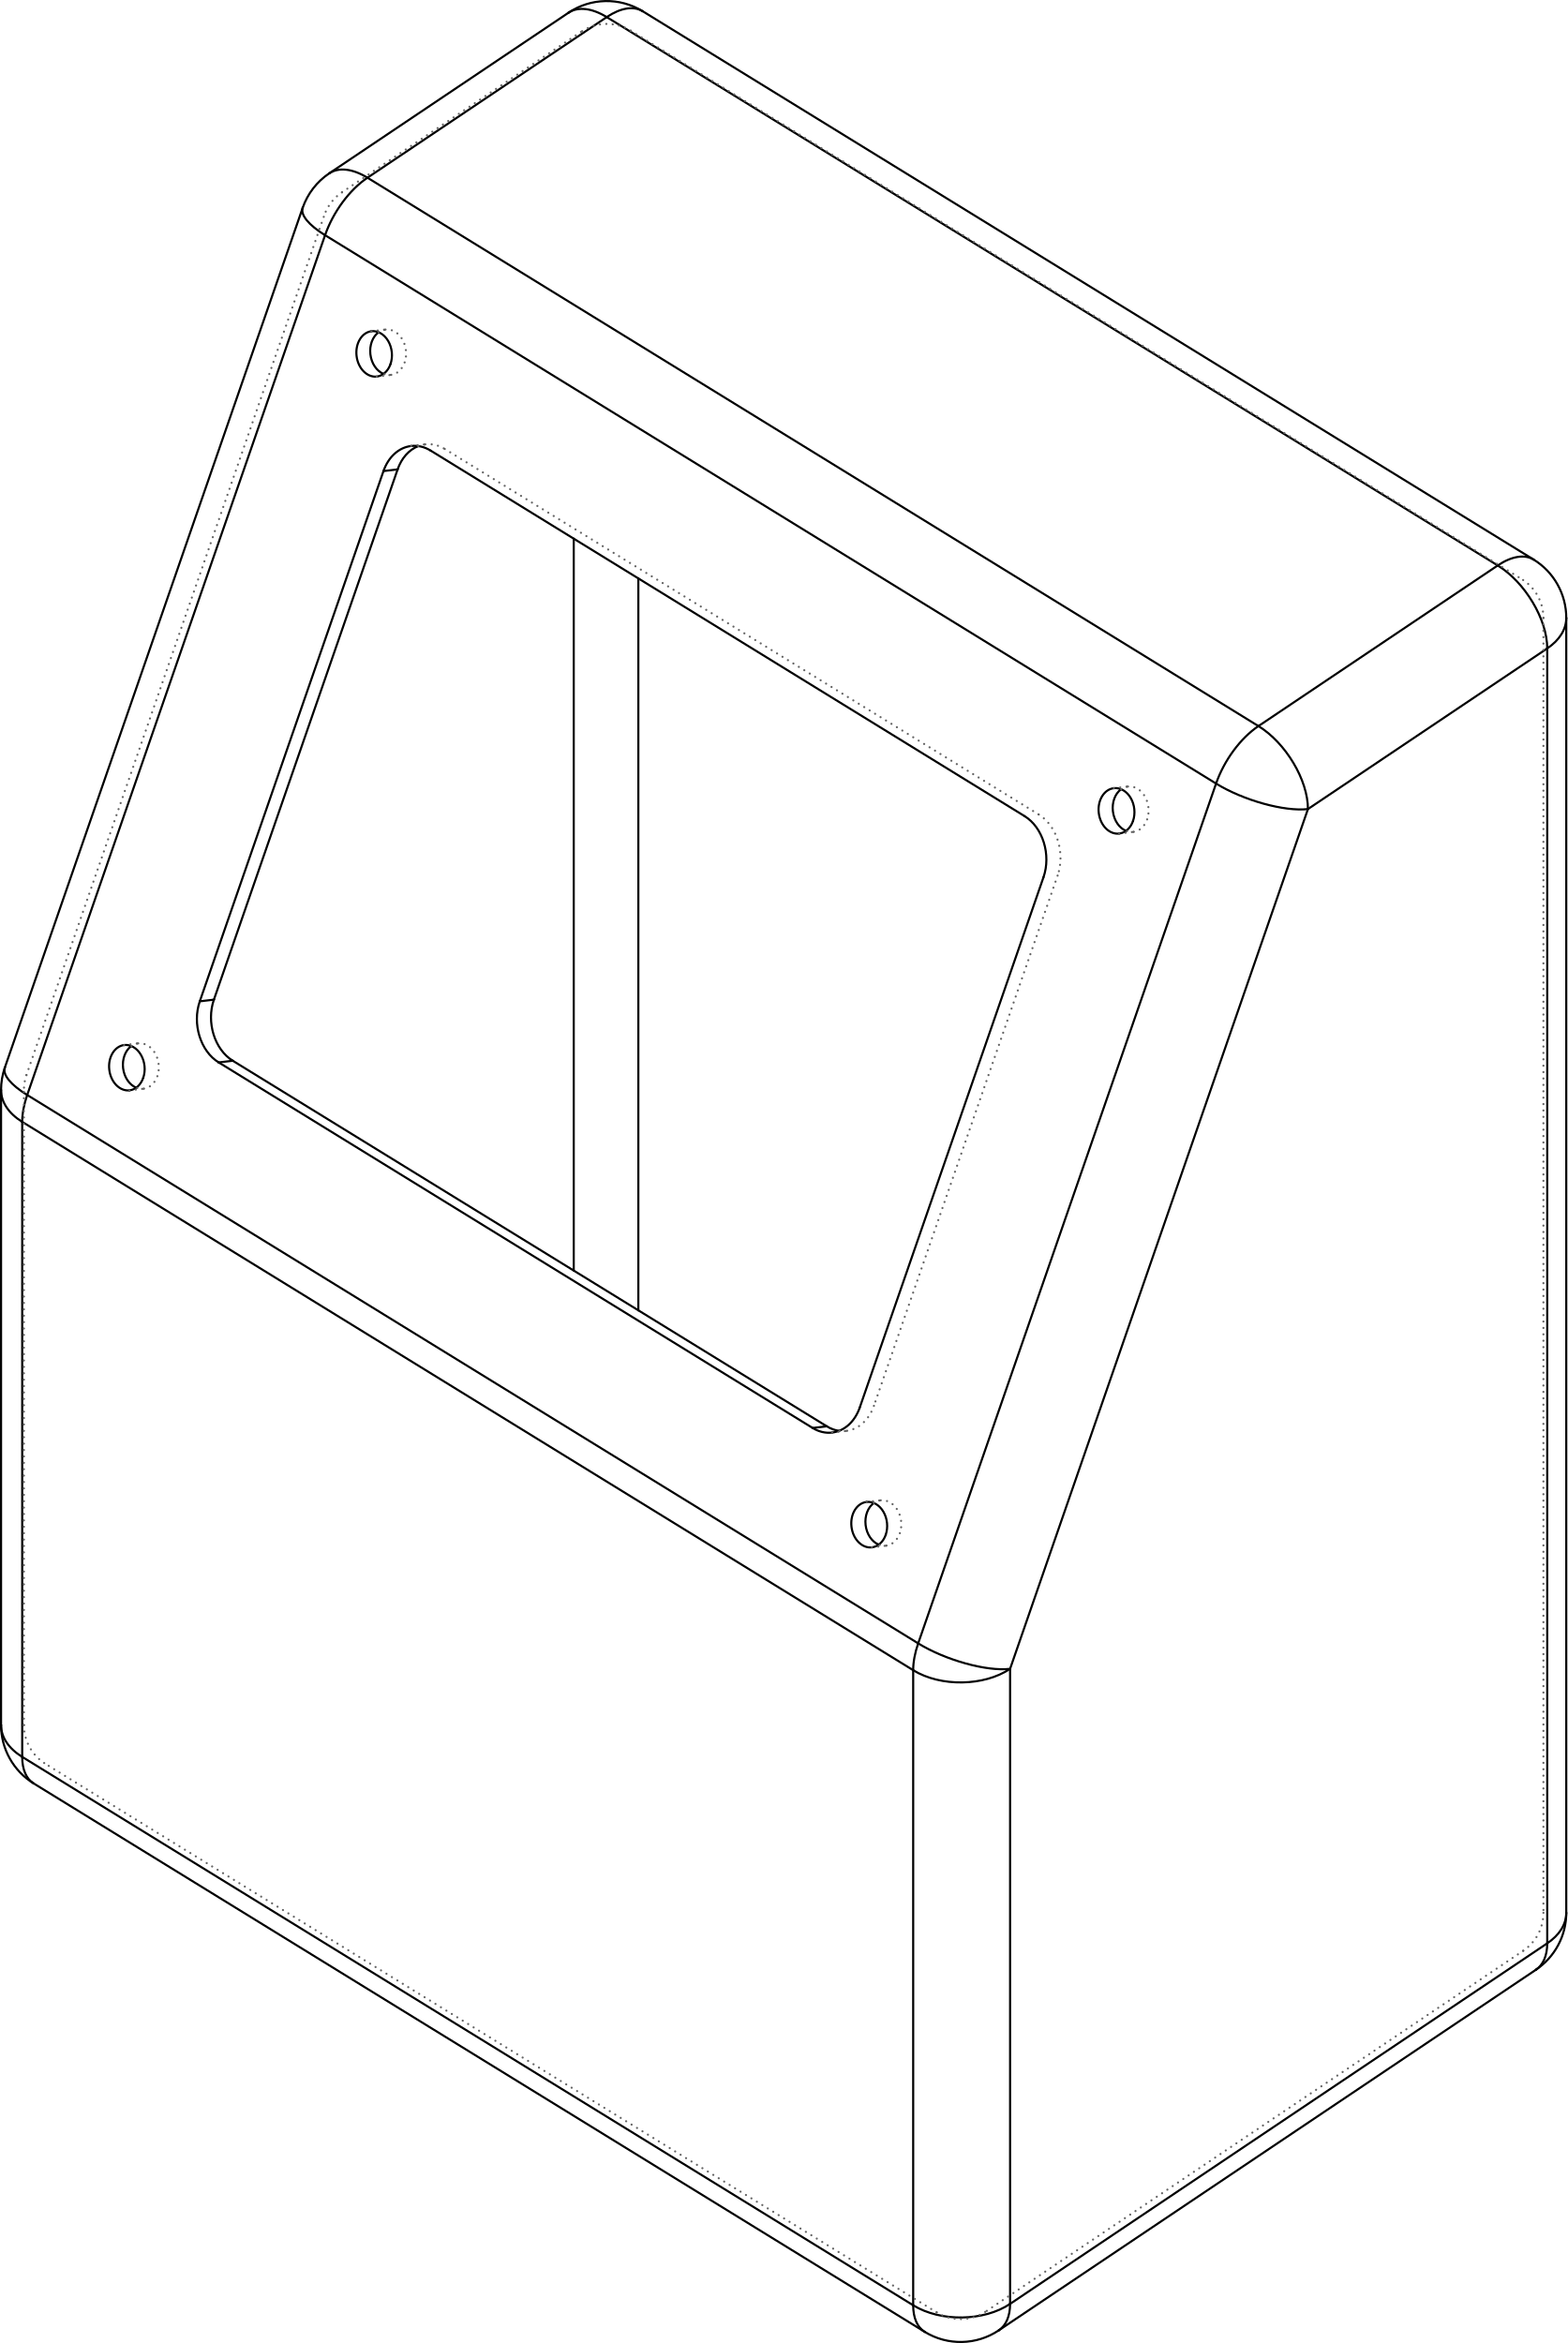
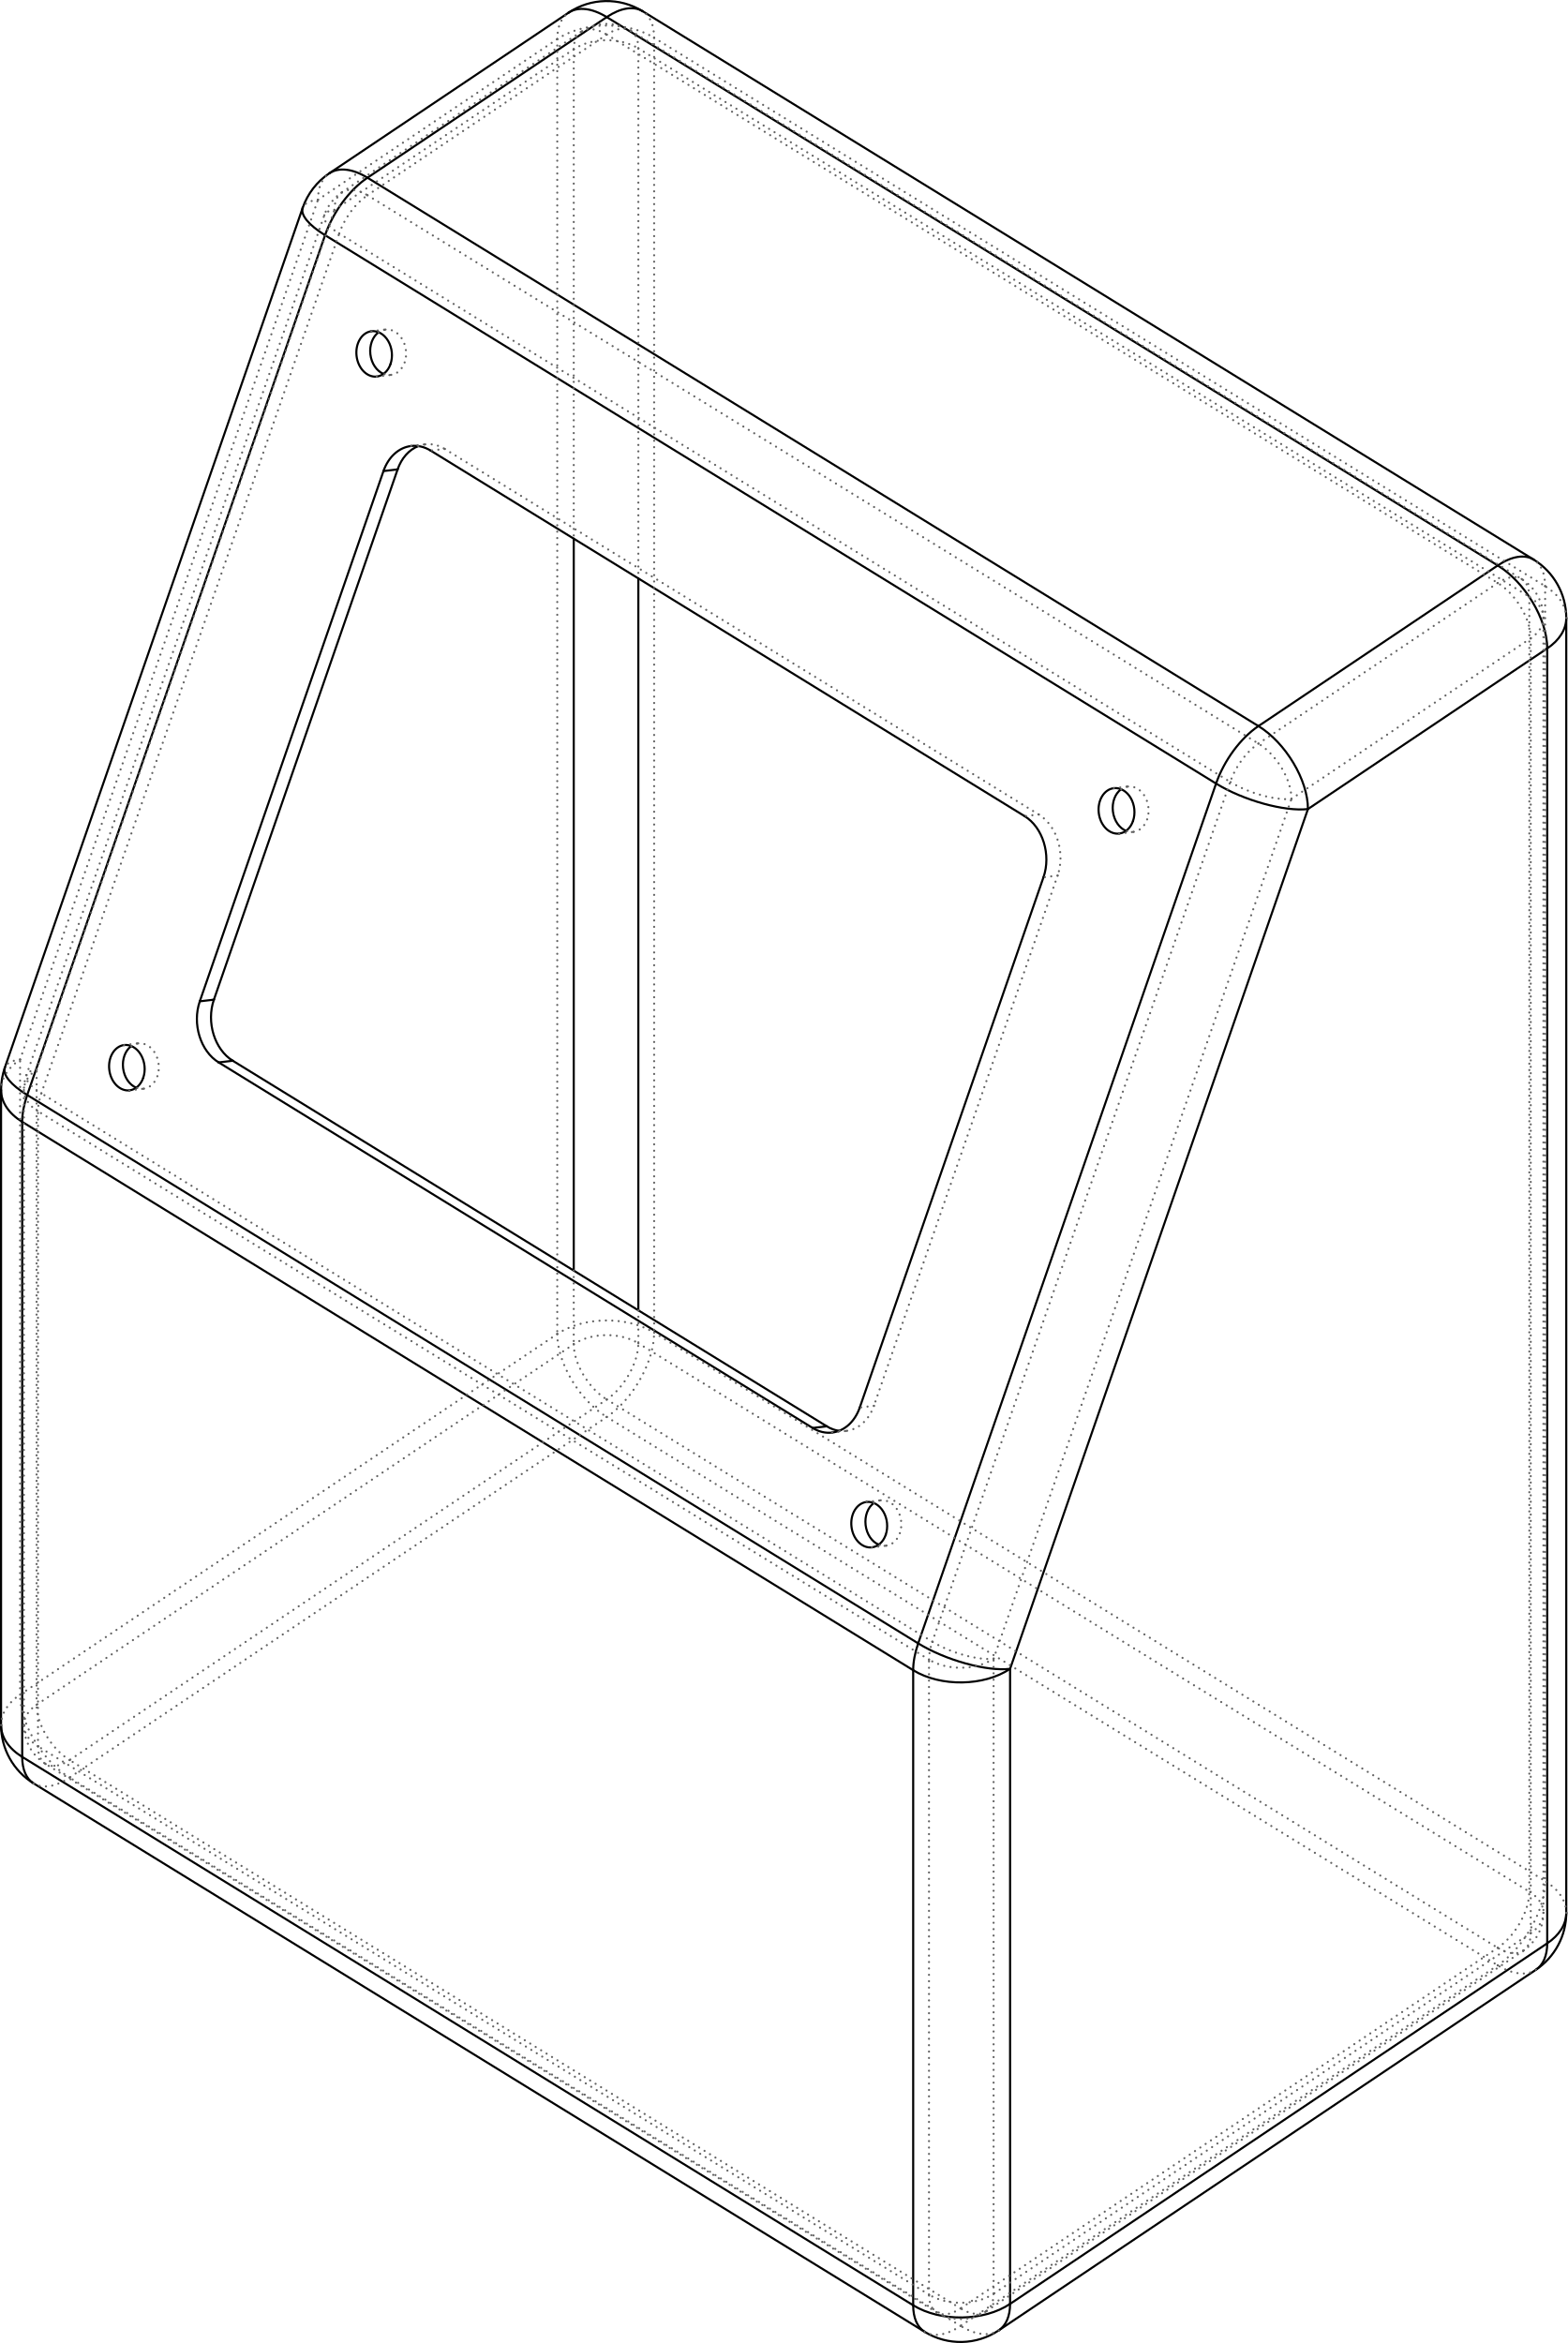
<svg xmlns="http://www.w3.org/2000/svg" width="66.951mm" height="100.09mm" viewBox="-36.454 -53.62 68.61 102.57" version="1.1">
  <g transform="scale(1,-1)" stroke-linecap="round">
    <g fill="none" stroke="rgb(0,0,0)" stroke-width="0.092" id="Visible">
      <path d="M -30.184,6.435 A 1.0,0.782 -83.299 0,0 -30.789,5.886" />
      <path d="M -30.789,5.886 A 1.0,0.782 -83.299 0,0 -31.023,7.872" />
      <path d="M -31.023,7.872 A 1.0,0.782 -83.299 0,0 -30.184,6.435" />
      <path d="M -19.359,37.683 A 1.0,0.782 -83.299 0,0 -19.964,37.134" />
      <path d="M -19.964,37.134 A 1,0.782 -83.299 0,0 -20.198,39.12" />
      <path d="M -20.198,39.12 A 1.0,0.782 -83.299 0,0 -19.359,37.683" />
      <path d="M 2.319,-13.57 A 1.0,0.782 -83.299 0,0 1.714,-14.119" />
      <path d="M 1.714,-14.119 A 1.0,0.782 -83.299 0,0 1.48,-12.132" />
      <path d="M 1.48,-12.132 A 1.0,0.782 -83.299 0,0 2.319,-13.57" />
      <path d="M -19.667,32.998 A 2.0,1.565 -83.299 0,0 -18.456,34.096" />
      <path d="M -18.456,34.096 A 2.0,1.565 -83.299 0,0 -17.604,33.895" />
      <line x1="-17.604" y1="33.895" x2="8.399" y2="17.891" />
      <path d="M 8.399,17.891 A 2.0,1.565 -83.299 0,0 9.225,15.216" />
      <line x1="9.225" y1="15.216" x2="1.183" y2="-7.996" />
      <path d="M 1.183,-7.996 A 2.0,1.565 -83.299 0,0 -0.028,-9.094" />
      <path d="M -0.028,-9.094 A 2.0,1.565 -83.299 0,0 -0.88,-8.893" />
      <line x1="-26.882" y1="7.111" x2="-0.88" y2="-8.893" />
      <path d="M -26.882,7.111 A 2.0,1.565 -83.299 0,0 -27.708,9.785" />
      <line x1="-19.667" y1="32.998" x2="-27.708" y2="9.785" />
      <path d="M 13.144,17.678 A 1.0,0.782 -83.299 0,0 12.539,17.129" />
      <path d="M 12.539,17.129 A 1.0,0.782 -83.299 0,0 12.305,19.116" />
      <path d="M 12.305,19.116 A 1.0,0.782 -83.299 0,0 13.144,17.678" />
      <path d="M -30.49,6.004 A 1.0,0.782 -83.299 0,0 -30.704,7.827" />
      <path d="M -19.665,37.252 A 1.0,0.782 -83.299 0,0 -19.879,39.075" />
      <path d="M 2.013,-14 A 1.0,0.782 -83.299 0,0 1.799,-12.178" />
      <path d="M -19.048,33.071 A 2.0,1.565 -83.299 0,0 -18.142,34.092" />
      <path d="M 0.277,-9.018 A 2.0,1.565 -83.299 0,0 -0.261,-8.82" />
      <line x1="-26.264" y1="7.183" x2="-0.261" y2="-8.82" />
      <path d="M -26.264,7.183 A 2.0,1.565 -83.299 0,0 -27.09,9.858" />
      <line x1="-19.048" y1="33.071" x2="-27.09" y2="9.858" />
      <path d="M 12.838,17.248 A 1.0,0.782 -83.299 0,0 12.624,19.07" />
      <path d="M 31.277,-31.453 A 3.0,1.66 -56.126 0,0 30.782,-32.61" />
      <line x1="31.277" y1="-31.453" x2="7.763" y2="-47.238" />
      <path d="M 7.763,-47.238 A 3.0,1.66 -56.126 0,0 7.268,-48.396" />
      <path d="M 4.023,-48.46 A 3.0,1.589 58.389 0,0 3.521,-47.298" />
      <path d="M -35.482,-23.292 A 3.0,1.589 -121.611 0,1 -34.98,-24.454" />
      <line x1="3.521" y1="-47.298" x2="-35.482" y2="-23.292" />
      <path d="M 31.277,-31.453 A 3.0,1.928 -2.0759619792676526e-15 0,1 32.11,-30.119" />
      <path d="M -35.482,-23.292 A 3.0,1.928 -180.0 0,0 -36.408,-21.899" />
      <line x1="31.277" y1="25.234" x2="31.277" y2="-31.453" />
      <line x1="7.763" y1="-47.238" x2="7.763" y2="-19.437" />
      <line x1="20.802" y1="18.202" x2="31.277" y2="25.234" />
      <line x1="7.763" y1="-19.437" x2="20.802" y2="18.202" />
      <path d="M 7.763,-47.238 A 3.0,1.928 180.0 0,0 3.521,-47.298" />
      <line x1="3.521" y1="-47.298" x2="3.521" y2="-19.497" />
      <line x1="-35.482" y1="-23.292" x2="-35.482" y2="4.509" />
      <line x1="3.521" y1="-19.497" x2="-35.482" y2="4.509" />
      <path d="M 31.277,25.234 A 3.0,1.928 0.0 0,1 32.11,26.568" />
      <path d="M -8.321,53.128 A 3.0,1.589 -121.611 0,1 -9.894,52.872" />
      <path d="M 30.682,29.123 A 3.0,1.589 -121.611 0,1 29.11,28.866" />
      <line x1="-9.894" y1="52.872" x2="29.11" y2="28.866" />
      <path d="M -36.408,5.902 A 3.0,1.928 5.397501146095901e-14 0,1 -35.482,4.509" />
      <path d="M -22.04,46.032 A 3.0,1.66 -56.126 0,0 -20.368,45.84" />
      <line x1="-20.368" y1="45.84" x2="-9.894" y2="52.872" />
      <path d="M -11.566,53.064 A 3.0,1.66 -56.126 0,0 -9.894,52.872" />
      <path d="M -36.242,6.884 A 3.0,0.982 -19.107 0,1 -35.263,5.684" />
      <line x1="-35.263" y1="5.684" x2="-22.224" y2="43.324" />
      <path d="M -23.203,44.524 A 3.0,0.982 -19.107 0,1 -22.224,43.324" />
      <path d="M 7.763,-19.437 A 3.0,1.928 180.0 0,0 3.521,-19.497" />
      <path d="M 20.802,18.202 A 3.0,1.66 123.874 0,1 18.635,21.834" />
      <line x1="18.635" y1="21.834" x2="29.11" y2="28.866" />
      <path d="M 31.277,25.234 A 3.0,1.66 123.874 0,1 29.11,28.866" />
      <path d="M 7.763,-19.437 A 3.0,0.982 160.893 0,0 3.74,-18.322" />
      <line x1="3.74" y1="-18.322" x2="16.78" y2="19.318" />
      <path d="M 20.802,18.202 A 3.0,0.982 160.893 0,0 16.78,19.318" />
      <path d="M 3.521,-19.497 A 3.0,1.589 58.389 0,0 3.74,-18.322" />
      <path d="M -35.263,5.684 A 3.0,1.589 -121.611 0,1 -35.482,4.509" />
      <line x1="3.74" y1="-18.322" x2="-35.263" y2="5.684" />
      <line x1="-20.368" y1="45.84" x2="18.635" y2="21.834" />
      <path d="M -22.224,43.324 A 3.0,1.589 58.389 0,0 -20.368,45.84" />
      <line x1="-22.224" y1="43.324" x2="16.78" y2="19.318" />
      <path d="M 18.635,21.834 A 3.0,1.589 -121.611 0,1 16.78,19.318" />
      <line x1="-19.048" y1="33.071" x2="-19.667" y2="32.998" />
      <line x1="-0.261" y1="-8.82" x2="-0.88" y2="-8.893" />
      <line x1="-26.264" y1="7.183" x2="-26.882" y2="7.111" />
      <line x1="-27.09" y1="9.858" x2="-27.708" y2="9.785" />
      <line x1="-11.338" y1="30.038" x2="-11.338" y2="-2.003" />
      <line x1="-8.51" y1="28.298" x2="-8.51" y2="-3.743" />
      <line x1="30.782" y1="-32.61" x2="7.268" y2="-48.396" />
      <line x1="4.023" y1="-48.46" x2="-34.98" y2="-24.454" />
      <path d="M 30.782,-32.61 A 3.0,3.0 1.2182217428360774e-15 0,1 32.11,-30.119" />
      <path d="M -36.408,-21.899 A 3.0,3.0 1.2182217428360774e-15 0,1 -34.98,-24.454" />
      <path d="M 4.023,-48.46 A 3.0,3.0 -5.616998167135672e-15 0,1 7.268,-48.396" />
      <line x1="32.11" y1="26.568" x2="32.11" y2="-30.119" />
      <line x1="-8.321" y1="53.128" x2="30.682" y2="29.123" />
      <line x1="-36.408" y1="-21.899" x2="-36.408" y2="5.902" />
      <line x1="-22.04" y1="46.032" x2="-11.566" y2="53.064" />
      <line x1="-36.242" y1="6.884" x2="-23.203" y2="44.524" />
      <path d="M -8.321,53.128 A 3.0,3.0 123.874 0,1 -11.566,53.064" />
      <path d="M 32.11,26.568 A 3.0,3.0 123.874 0,1 30.682,29.123" />
      <path d="M -36.242,6.884 A 3.0,3.0 -83.299 0,1 -36.408,5.902" />
      <path d="M -22.04,46.032 A 3.0,3.0 -83.299 0,1 -23.203,44.524" />
    </g>
    <g fill="none" stroke="rgb(99,99,99)" stroke-width="0.092" id="Hidden" stroke-dasharray="0.002 0.278">
      <path d="M -29.565,6.507 A 1.0,0.782 -83.299 0,0 -30.171,5.959" />
      <path d="M -30.171,5.959 A 1.0,0.782 -83.299 0,0 -30.49,6.004" />
      <path d="M -30.704,7.827 A 1.0,0.782 -83.299 0,0 -30.404,7.945" />
      <path d="M -30.404,7.945 A 1.0,0.782 -83.299 0,0 -29.565,6.507" />
      <path d="M -18.74,37.755 A 1.0,0.782 -83.299 0,0 -19.346,37.207" />
      <path d="M -19.346,37.207 A 1.0,0.782 -83.299 0,0 -19.665,37.252" />
      <path d="M -19.879,39.075 A 1.0,0.782 -83.299 0,0 -19.579,39.193" />
      <path d="M -19.579,39.193 A 1.0,0.782 -83.299 0,0 -18.74,37.755" />
      <path d="M 2.938,-13.497 A 1.0,0.782 -83.299 0,0 2.332,-14.046" />
      <path d="M 2.332,-14.046 A 1.0,0.782 -83.299 0,0 2.013,-14" />
      <path d="M 1.799,-12.178 A 1.0,0.782 -83.299 0,0 2.099,-12.06" />
      <path d="M 2.099,-12.06 A 1.0,0.782 -83.299 0,0 2.938,-13.497" />
      <path d="M -18.142,34.092 A 2.0,1.565 -83.299 0,0 -17.837,34.168" />
      <path d="M -17.837,34.168 A 2.0,1.565 -83.299 0,0 -16.985,33.967" />
      <line x1="-16.985" y1="33.967" x2="9.017" y2="17.964" />
      <path d="M 9.017,17.964 A 2.0,1.565 -83.299 0,0 9.843,15.289" />
      <line x1="9.843" y1="15.289" x2="1.802" y2="-7.924" />
      <path d="M 1.802,-7.924 A 2.0,1.565 -83.299 0,0 0.59,-9.021" />
      <path d="M 0.59,-9.021 A 2.0,1.565 -83.299 0,0 0.277,-9.018" />
      <path d="M 13.763,17.751 A 1.0,0.782 -83.299 0,0 13.157,17.202" />
      <path d="M 13.157,17.202 A 1.0,0.782 -83.299 0,0 12.838,17.248" />
      <path d="M 12.624,19.07 A 1.0,0.782 -83.299 0,0 12.924,19.188" />
      <path d="M 12.924,19.188 A 1.0,0.782 -83.299 0,0 13.763,17.751" />
      <line x1="-30.789" y1="5.886" x2="-30.171" y2="5.959" />
      <line x1="-31.023" y1="7.872" x2="-30.404" y2="7.945" />
      <line x1="-19.964" y1="37.134" x2="-19.346" y2="37.207" />
      <line x1="-20.198" y1="39.12" x2="-19.579" y2="39.193" />
      <line x1="1.714" y1="-14.119" x2="2.332" y2="-14.046" />
      <line x1="1.48" y1="-12.132" x2="2.099" y2="-12.06" />
      <line x1="-18.456" y1="34.096" x2="-17.837" y2="34.168" />
      <line x1="-0.028" y1="-9.094" x2="0.59" y2="-9.021" />
      <line x1="12.539" y1="17.129" x2="13.157" y2="17.202" />
      <line x1="12.305" y1="19.116" x2="12.924" y2="19.188" />
      <line x1="-35.297" y1="6.557" x2="-22.258" y2="44.196" />
      <path d="M -35.297,6.557 A 2.0,2.0 -83.299 0,1 -35.408,5.902" />
      <path d="M -21.483,45.202 A 2.0,2.0 -83.299 0,1 -22.258,44.196" />
      <line x1="4.548" y1="-47.608" x2="-34.456" y2="-23.602" />
      <line x1="-35.408" y1="-21.899" x2="-35.408" y2="5.902" />
      <line x1="30.225" y1="-31.78" x2="6.711" y2="-47.565" />
      <line x1="31.11" y1="26.568" x2="31.11" y2="-30.119" />
      <line x1="-21.483" y1="45.202" x2="-11.008" y2="52.234" />
      <line x1="-8.845" y1="52.277" x2="30.158" y2="28.271" />
      <path d="M 4.548,-47.608 A 2.0,2.0 -5.616998167135672e-15 0,1 6.711,-47.565" />
      <path d="M -35.408,-21.899 A 2.0,2.0 1.2182217428360774e-15 0,1 -34.456,-23.602" />
      <path d="M 30.225,-31.78 A 2.0,2.0 1.2182217428360774e-15 0,1 31.11,-30.119" />
      <path d="M 31.11,26.568 A 2.0,2.0 123.874 0,1 30.158,28.271" />
      <path d="M -8.845,52.277 A 2.0,2.0 123.874 0,1 -11.008,52.234" />
+       <line x1="-9.894" y1="-8.412" x2="29.11" y2="-32.417" />
+       <line x1="-9.894" y1="-8.412" x2="-33.408" y2="-24.197" />
+       <line x1="29.11" y1="-32.417" x2="5.596" y2="-48.203" />
+       <line x1="5.596" y1="-48.203" x2="-33.408" y2="-24.197" />
+       <path d="M -9.894,-8.412 A 3.0,1.589 -121.611 0,1 -7.819,-4.721" />
+       <path d="M 29.11,-32.417 A 3.0,1.589 -121.611 0,1 31.185,-28.726" />
+       <line x1="-7.819" y1="-4.721" x2="31.185" y2="-28.726" />
+       <path d="M -12.06,-4.78 A 3.0,1.66 123.874 0,1 -9.894,-8.412" />
+       <line x1="-12.06" y1="-4.78" x2="-35.575" y2="-20.566" />
+       <path d="M -33.408,-24.197 A 3.0,1.66 -56.126 0,0 -35.575,-20.566" />
+       <path d="M 30.782,-32.61 A 3.0,1.66 -56.126 0,0 29.11,-32.417" />
+       <path d="M 7.268,-48.396 A 3.0,1.66 -56.126 0,0 5.596,-48.203" />
+       <path d="M 5.596,-48.203 A 3.0,1.589 58.389 0,0 4.023,-48.46" />
+       <path d="M -34.98,-24.454 A 3.0,1.589 -121.611 0,1 -33.408,-24.197" />
+       <path d="M -12.06,-4.78 A 3.0,1.928 180.0 0,0 -7.819,-4.721" />
+       <path d="M 32.11,-30.119 A 3.0,1.928 -2.0759619792676526e-15 0,1 31.185,-28.726" />
+       <line x1="-7.819" y1="51.966" x2="-7.819" y2="-4.721" />
+       <line x1="31.185" y1="27.961" x2="31.185" y2="-28.726" />
+       <line x1="-7.819" y1="51.966" x2="31.185" y2="27.961" />
+       <line x1="-12.06" y1="51.907" x2="-12.06" y2="-4.78" />
+       <line x1="-35.575" y1="-20.566" x2="-35.575" y2="7.236" />
+       <line x1="-22.535" y1="44.875" x2="-12.06" y2="51.907" />
+       <line x1="-35.575" y1="7.236" x2="-22.535" y2="44.875" />
+       <path d="M -36.408,-21.899 A 3.0,1.928 -180.0 0,0 -35.575,-20.566" />
+       <path d="M -12.06,51.907 A 3.0,1.928 180.0 0,0 -7.819,51.966" />
+       <path d="M 32.11,26.568 A 3.0,1.928 0.0 0,1 31.185,27.961" />
+       <path d="M -7.819,51.966 A 3.0,1.589 -121.611 0,1 -8.321,53.128" />
+       <path d="M 31.185,27.961 A 3.0,1.589 -121.611 0,1 30.682,29.123" />
+       <path d="M -35.575,7.236 A 3.0,1.928 5.397501146095901e-14 0,1 -36.408,5.902" />
+       <path d="M -22.535,44.875 A 3.0,1.66 -56.126 0,0 -22.04,46.032" />
+       <path d="M -12.06,51.907 A 3.0,1.66 -56.126 0,0 -11.566,53.064" />
+       <path d="M -35.575,7.236 A 3.0,0.982 -19.107 0,1 -36.242,6.884" />
+       <path d="M -22.535,44.875 A 3.0,0.982 -19.107 0,1 -23.203,44.524" />
+       <line x1="-16.985" y1="33.967" x2="-17.604" y2="33.895" />
+       <line x1="9.017" y1="17.964" x2="8.399" y2="17.891" />
+       <line x1="9.843" y1="15.289" x2="9.225" y2="15.216" />
+       <line x1="1.802" y1="-7.924" x2="1.183" y2="-7.996" />
+       <line x1="4.359" y1="-18.249" x2="-34.645" y2="5.757" />
+       <line x1="4.359" y1="-18.249" x2="17.398" y2="19.391" />
+       <line x1="-34.645" y1="5.757" x2="-21.605" y2="43.396" />
+       <line x1="-21.605" y1="43.396" x2="17.398" y2="19.391" />
+       <line x1="4.213" y1="-19.032" x2="-34.791" y2="4.973" />
+       <path d="M 4.213,-19.032 A 2.0,1.06 58.389 0,0 4.359,-18.249" />
+       <path d="M -34.645,5.757 A 2.0,1.06 -121.611 0,1 -34.791,4.973" />
+       <path d="M 7.041,-18.993 A 2.0,0.655 160.893 0,0 4.359,-18.249" />
+       <line x1="7.041" y1="-18.993" x2="20.08" y2="18.647" />
+       <path d="M 20.08,18.647 A 2.0,0.655 160.893 0,0 17.398,19.391" />
+       <path d="M -34.852,6.791 A 2.0,0.655 -19.107 0,1 -35.297,6.557" />
+       <path d="M -35.297,6.557 A 2.0,0.655 -19.107 0,1 -34.645,5.757" />
+       <line x1="-34.852" y1="6.791" x2="-21.813" y2="44.431" />
+       <path d="M -21.813,44.431 A 2.0,0.655 -19.107 0,1 -22.258,44.196" />
+       <path d="M -22.258,44.196 A 2.0,0.655 -19.107 0,1 -21.605,43.396" />
+       <line x1="-20.368" y1="45.074" x2="18.635" y2="21.068" />
+       <path d="M -21.605,43.396 A 2.0,1.06 58.389 0,0 -20.368,45.074" />
+       <path d="M 18.635,21.068 A 2.0,1.06 -121.611 0,1 17.398,19.391" />
+       <line x1="4.213" y1="-46.833" x2="-34.791" y2="-22.828" />
+       <line x1="4.213" y1="-46.833" x2="4.213" y2="-19.032" />
+       <line x1="-34.791" y1="-22.828" x2="-34.791" y2="4.973" />
+       <path d="M 7.041,-18.993 A 2.0,1.286 180.0 0,0 4.213,-19.032" />
+       <path d="M -34.852,6.791 A 2.0,1.286 5.3975011460958996e-14 0,1 -35.408,5.902" />
+       <path d="M -35.408,5.902 A 2.0,1.286 5.3975011460958996e-14 0,1 -34.791,4.973" />
+       <line x1="30.555" y1="-31.008" x2="7.041" y2="-46.794" />
+       <line x1="30.555" y1="25.679" x2="30.555" y2="-31.008" />
+       <line x1="7.041" y1="-46.794" x2="7.041" y2="-18.993" />
+       <line x1="20.08" y1="18.647" x2="30.555" y2="25.679" />
+       <path d="M 20.08,18.647 A 2.0,1.107 123.874 0,1 18.635,21.068" />
+       <line x1="-11.338" y1="-5.225" x2="-34.852" y2="-21.01" />
+       <line x1="-11.338" y1="51.463" x2="-11.338" y2="30.038" />
+       <line x1="-11.338" y1="-2.003" x2="-11.338" y2="-5.225" />
+       <line x1="-34.852" y1="-21.01" x2="-34.852" y2="6.791" />
+       <line x1="-21.813" y1="44.431" x2="-11.338" y2="51.463" />
+       <path d="M -21.813,44.431 A 2.0,1.107 -56.126 0,0 -21.483,45.202" />
+       <path d="M -21.483,45.202 A 2.0,1.107 -56.126 0,0 -20.368,45.074" />
+       <line x1="-9.894" y1="52.106" x2="29.11" y2="28.1" />
+       <line x1="-20.368" y1="45.074" x2="-9.894" y2="52.106" />
+       <line x1="18.635" y1="21.068" x2="29.11" y2="28.1" />
+       <line x1="5.596" y1="-47.437" x2="-33.408" y2="-23.431" />
+       <path d="M 5.596,-47.437 A 2.0,1.06 58.389 0,0 4.548,-47.608" />
+       <path d="M 4.548,-47.608 A 2.0,1.06 58.389 0,0 4.213,-46.833" />
+       <path d="M -34.791,-22.828 A 2.0,1.06 -121.611 0,1 -34.456,-23.602" />
+       <path d="M -34.456,-23.602 A 2.0,1.06 -121.611 0,1 -33.408,-23.431" />
+       <path d="M 7.041,-46.794 A 2.0,1.286 180.0 0,0 4.213,-46.833" />
+       <path d="M -34.791,-22.828 A 2.0,1.286 -180.0 0,0 -35.408,-21.899" />
+       <path d="M -35.408,-21.899 A 2.0,1.286 -180.0 0,0 -34.852,-21.01" />
+       <path d="M 30.555,-31.008 A 2.0,1.107 -56.126 0,0 30.225,-31.78" />
+       <path d="M 30.225,-31.78 A 2.0,1.107 -56.126 0,0 29.11,-31.651" />
+       <line x1="29.11" y1="-31.651" x2="5.596" y2="-47.437" />
+       <path d="M 7.041,-46.794 A 2.0,1.107 -56.126 0,0 6.711,-47.565" />
+       <path d="M 6.711,-47.565 A 2.0,1.107 -56.126 0,0 5.596,-47.437" />
+       <path d="M 30.555,25.679 A 2.0,1.286 -2.0759619792676523e-15 0,1 31.11,26.568" />
+       <path d="M 31.11,26.568 A 2.0,1.286 -2.0759619792676523e-15 0,1 30.493,27.496" />
+       <line x1="30.493" y1="27.496" x2="30.493" y2="-29.191" />
+       <path d="M 30.555,-31.008 A 2.0,1.286 -1.0379809896338261e-14 0,1 31.11,-30.119" />
+       <path d="M 31.11,-30.119 A 2.0,1.286 -1.0379809896338261e-14 0,1 30.493,-29.191" />
+       <path d="M 30.555,25.679 A 2.0,1.107 123.874 0,1 29.11,28.1" />
+       <path d="M -11.338,-5.225 A 2.0,1.107 123.874 0,1 -9.894,-7.646" />
+       <line x1="-9.894" y1="-7.646" x2="-33.408" y2="-23.431" />
+       <path d="M -33.408,-23.431 A 2.0,1.107 -56.126 0,0 -34.852,-21.01" />
+       <path d="M -11.338,51.463 A 2.0,1.286 180.0 0,0 -8.51,51.502" />
+       <line x1="-8.51" y1="51.502" x2="-8.51" y2="28.298" />
+       <line x1="-8.51" y1="-3.743" x2="-8.51" y2="-5.185" />
+       <path d="M -11.338,-5.225 A 2.0,1.286 180.0 0,0 -8.51,-5.185" />
+       <path d="M -11.338,51.463 A 2.0,1.107 -56.126 0,0 -11.008,52.234" />
+       <path d="M -11.008,52.234 A 2.0,1.107 -56.126 0,0 -9.894,52.106" />
+       <line x1="-8.51" y1="51.502" x2="30.493" y2="27.496" />
+       <path d="M -8.51,51.502 A 2.0,1.06 -121.611 0,1 -8.845,52.277" />
+       <path d="M -8.845,52.277 A 2.0,1.06 -121.611 0,1 -9.894,52.106" />
+       <path d="M 30.493,27.496 A 2.0,1.06 -121.611 0,1 30.158,28.271" />
+       <path d="M 30.158,28.271 A 2.0,1.06 -121.611 0,1 29.11,28.1" />
+       <line x1="-9.894" y1="-7.646" x2="29.11" y2="-31.651" />
+       <path d="M 29.11,-31.651 A 2.0,1.06 -121.611 0,1 30.493,-29.191" />
+       <line x1="-8.51" y1="-5.185" x2="30.493" y2="-29.191" />
+       <path d="M -9.894,-7.646 A 2.0,1.06 -121.611 0,1 -8.51,-5.185" />
    </g>
  </g>
</svg>
